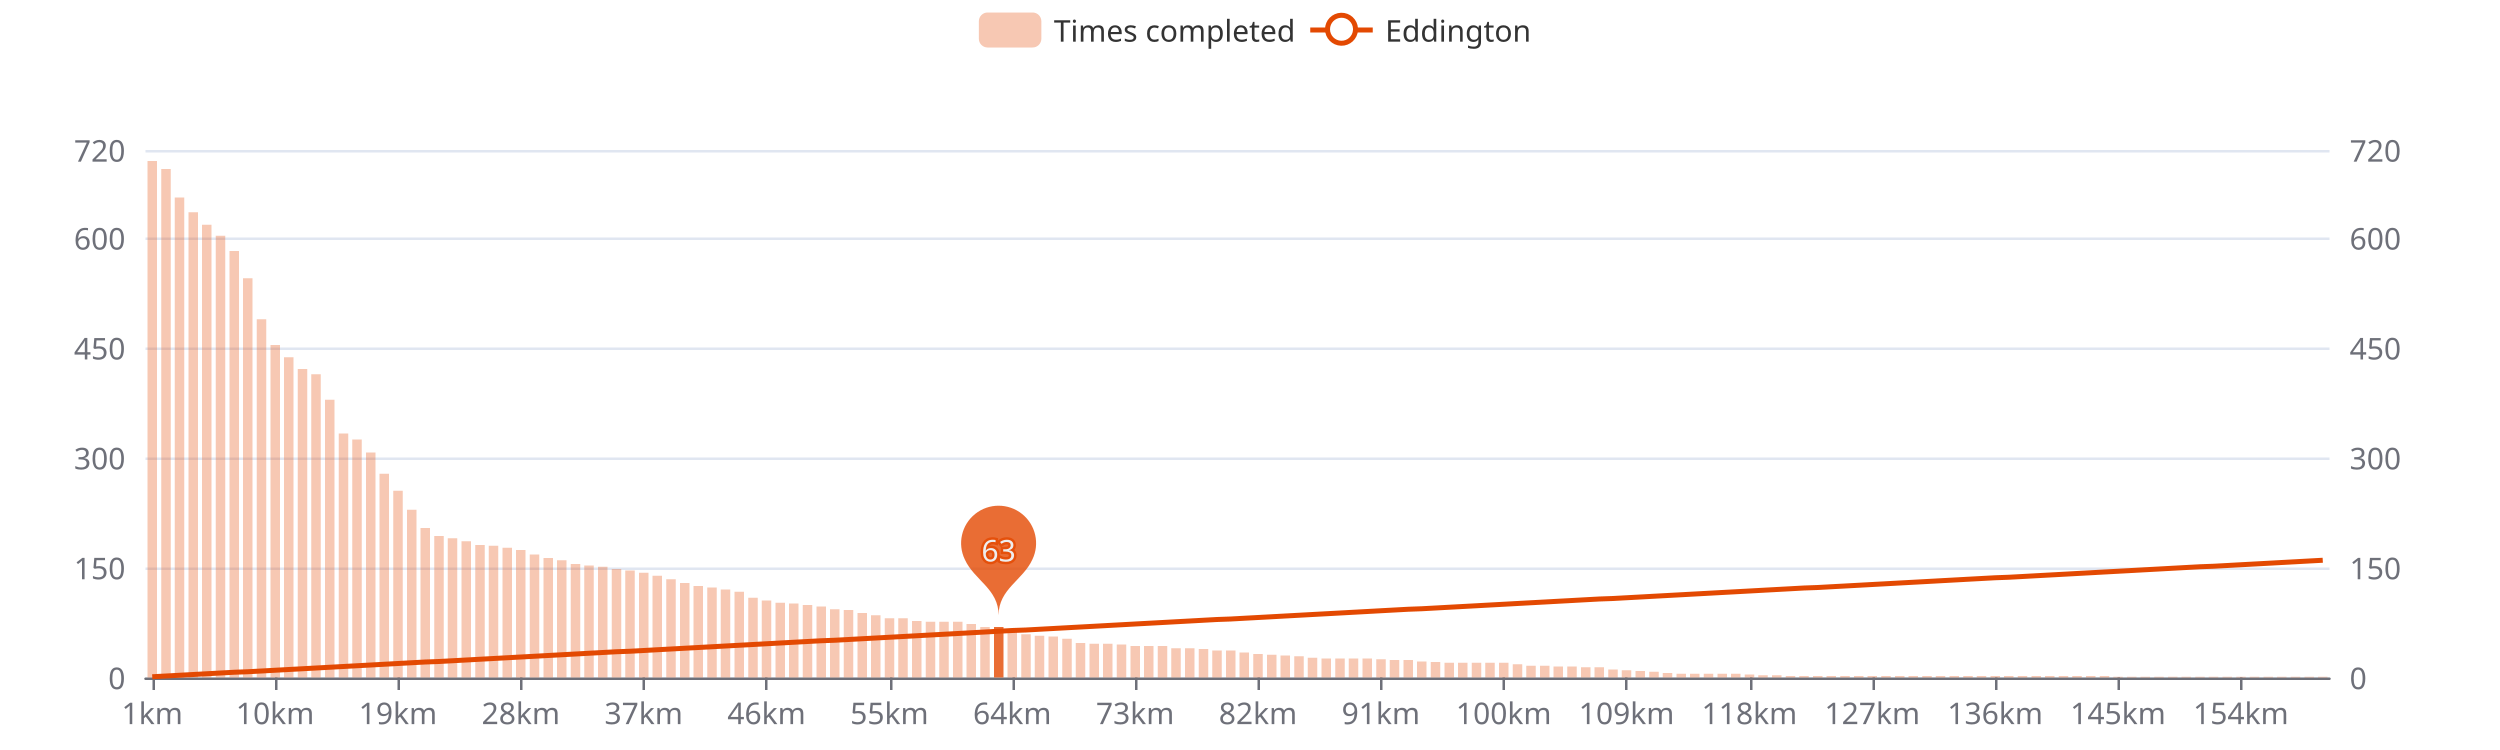
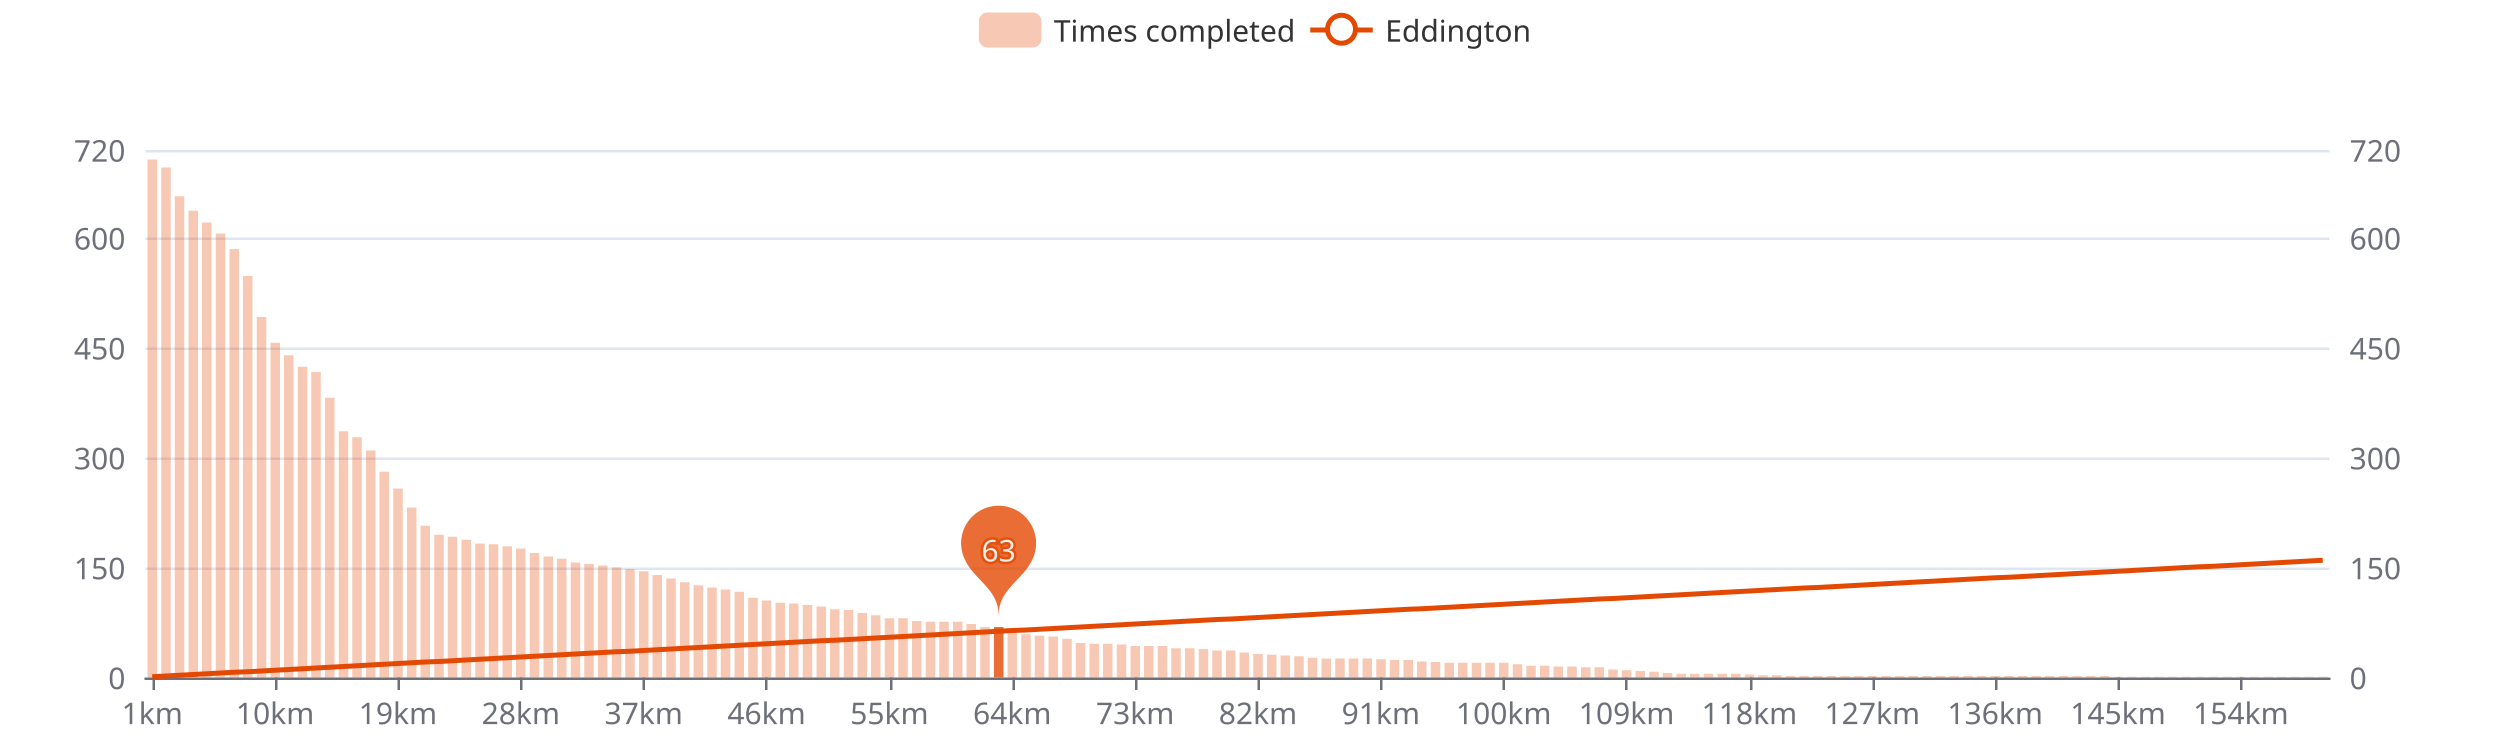
<svg xmlns="http://www.w3.org/2000/svg" width="1000" height="300" version="1.1" baseProfile="full" viewBox="0 0 1000 300">
  <rect width="1000" height="300" x="0" y="0" id="0" fill="#ffffff" />
  <path d="M58.2 271.5L931.8 271.5" fill="none" stroke="#E0E6F1" />
  <path d="M58.2 227.5L931.8 227.5" fill="none" stroke="#E0E6F1" />
  <path d="M58.2 183.5L931.8 183.5" fill="none" stroke="#E0E6F1" />
  <path d="M58.2 139.5L931.8 139.5" fill="none" stroke="#E0E6F1" />
  <path d="M58.2 95.5L931.8 95.5" fill="none" stroke="#E0E6F1" />
  <path d="M58.2 60.5L931.8 60.5" fill="none" stroke="#E0E6F1" />
  <path d="M58.2 271.5L931.8 271.5" fill="none" stroke="#6E7079" stroke-linecap="round" />
  <path d="M61.5 271L61.5 276" fill="none" stroke="#6E7079" />
  <path d="M110.5 271L110.5 276" fill="none" stroke="#6E7079" />
  <path d="M159.5 271L159.5 276" fill="none" stroke="#6E7079" />
  <path d="M208.5 271L208.5 276" fill="none" stroke="#6E7079" />
  <path d="M257.5 271L257.5 276" fill="none" stroke="#6E7079" />
  <path d="M306.5 271L306.5 276" fill="none" stroke="#6E7079" />
  <path d="M356.5 271L356.5 276" fill="none" stroke="#6E7079" />
  <path d="M405.5 271L405.5 276" fill="none" stroke="#6E7079" />
  <path d="M454.5 271L454.5 276" fill="none" stroke="#6E7079" />
  <path d="M503.5 271L503.5 276" fill="none" stroke="#6E7079" />
  <path d="M552.5 271L552.5 276" fill="none" stroke="#6E7079" />
  <path d="M601.5 271L601.5 276" fill="none" stroke="#6E7079" />
  <path d="M650.5 271L650.5 276" fill="none" stroke="#6E7079" />
  <path d="M700.5 271L700.5 276" fill="none" stroke="#6E7079" />
  <path d="M749.5 271L749.5 276" fill="none" stroke="#6E7079" />
  <path d="M798.5 271L798.5 276" fill="none" stroke="#6E7079" />
  <path d="M847.5 271L847.5 276" fill="none" stroke="#6E7079" />
  <path d="M896.5 271L896.5 276" fill="none" stroke="#6E7079" />
  <text dominant-baseline="central" text-anchor="end" style="font-size:12px;font-family:sans-serif;" transform="translate(50.16 271)" fill="#6E7079">0</text>
  <text dominant-baseline="central" text-anchor="end" style="font-size:12px;font-family:sans-serif;" transform="translate(50.16 227.0417)" fill="#6E7079">150</text>
  <text dominant-baseline="central" text-anchor="end" style="font-size:12px;font-family:sans-serif;" transform="translate(50.16 183.0833)" fill="#6E7079">300</text>
  <text dominant-baseline="central" text-anchor="end" style="font-size:12px;font-family:sans-serif;" transform="translate(50.16 139.125)" fill="#6E7079">450</text>
  <text dominant-baseline="central" text-anchor="end" style="font-size:12px;font-family:sans-serif;" transform="translate(50.16 95.1667)" fill="#6E7079">600</text>
  <text dominant-baseline="central" text-anchor="end" style="font-size:12px;font-family:sans-serif;" transform="translate(50.16 60)" fill="#6E7079">720</text>
  <text dominant-baseline="central" text-anchor="start" style="font-size:12px;font-family:sans-serif;" transform="translate(939.84 271)" fill="#6E7079">0</text>
  <text dominant-baseline="central" text-anchor="start" style="font-size:12px;font-family:sans-serif;" transform="translate(939.84 227.0417)" fill="#6E7079">150</text>
  <text dominant-baseline="central" text-anchor="start" style="font-size:12px;font-family:sans-serif;" transform="translate(939.84 183.0833)" fill="#6E7079">300</text>
  <text dominant-baseline="central" text-anchor="start" style="font-size:12px;font-family:sans-serif;" transform="translate(939.84 139.125)" fill="#6E7079">450</text>
  <text dominant-baseline="central" text-anchor="start" style="font-size:12px;font-family:sans-serif;" transform="translate(939.84 95.1667)" fill="#6E7079">600</text>
  <text dominant-baseline="central" text-anchor="start" style="font-size:12px;font-family:sans-serif;" transform="translate(939.84 60)" fill="#6E7079">720</text>
  <text dominant-baseline="central" text-anchor="middle" style="font-size:12px;font-family:sans-serif;" y="6" transform="translate(60.8903 279)" fill="#6E7079">1km</text>
  <text dominant-baseline="central" text-anchor="middle" style="font-size:12px;font-family:sans-serif;" y="6" transform="translate(110.0348 279)" fill="#6E7079">10km</text>
  <text dominant-baseline="central" text-anchor="middle" style="font-size:12px;font-family:sans-serif;" y="6" transform="translate(159.1793 279)" fill="#6E7079">19km</text>
  <text dominant-baseline="central" text-anchor="middle" style="font-size:12px;font-family:sans-serif;" y="6" transform="translate(208.3238 279)" fill="#6E7079">28km</text>
  <text dominant-baseline="central" text-anchor="middle" style="font-size:12px;font-family:sans-serif;" y="6" transform="translate(257.4683 279)" fill="#6E7079">37km</text>
  <text dominant-baseline="central" text-anchor="middle" style="font-size:12px;font-family:sans-serif;" y="6" transform="translate(306.6128 279)" fill="#6E7079">46km</text>
  <text dominant-baseline="central" text-anchor="middle" style="font-size:12px;font-family:sans-serif;" y="6" transform="translate(355.7573 279)" fill="#6E7079">55km</text>
  <text dominant-baseline="central" text-anchor="middle" style="font-size:12px;font-family:sans-serif;" y="6" transform="translate(404.9018 279)" fill="#6E7079">64km</text>
  <text dominant-baseline="central" text-anchor="middle" style="font-size:12px;font-family:sans-serif;" y="6" transform="translate(454.0463 279)" fill="#6E7079">73km</text>
  <text dominant-baseline="central" text-anchor="middle" style="font-size:12px;font-family:sans-serif;" y="6" transform="translate(503.1908 279)" fill="#6E7079">82km</text>
  <text dominant-baseline="central" text-anchor="middle" style="font-size:12px;font-family:sans-serif;" y="6" transform="translate(552.3353 279)" fill="#6E7079">91km</text>
  <text dominant-baseline="central" text-anchor="middle" style="font-size:12px;font-family:sans-serif;" y="6" transform="translate(601.4798 279)" fill="#6E7079">100km</text>
  <text dominant-baseline="central" text-anchor="middle" style="font-size:12px;font-family:sans-serif;" y="6" transform="translate(650.6243 279)" fill="#6E7079">109km</text>
  <text dominant-baseline="central" text-anchor="middle" style="font-size:12px;font-family:sans-serif;" y="6" transform="translate(699.7688 279)" fill="#6E7079">118km</text>
  <text dominant-baseline="central" text-anchor="middle" style="font-size:12px;font-family:sans-serif;" y="6" transform="translate(748.9133 279)" fill="#6E7079">127km</text>
  <text dominant-baseline="central" text-anchor="middle" style="font-size:12px;font-family:sans-serif;" y="6" transform="translate(798.0578 279)" fill="#6E7079">136km</text>
  <text dominant-baseline="central" text-anchor="middle" style="font-size:12px;font-family:sans-serif;" y="6" transform="translate(847.2023 279)" fill="#6E7079">145km</text>
  <text dominant-baseline="central" text-anchor="middle" style="font-size:12px;font-family:sans-serif;" y="6" transform="translate(896.3468 279)" fill="#6E7079">154km</text>
-   <path d="M59 271l3.8 0l0 -206.6l-3.8 0Z" fill="rgb(227,73,2)" fill-opacity="0.3" />
-   <path d="M64.5 271l3.8 0l0 -203.4l-3.8 0Z" fill="rgb(227,73,2)" fill-opacity="0.3" />
-   <path d="M69.9 271l3.8 0l0 -192l-3.8 0Z" fill="rgb(227,73,2)" fill-opacity="0.3" />
-   <path d="M75.4 271l3.8 0l0 -186.1l-3.8 0Z" fill="rgb(227,73,2)" fill-opacity="0.3" />
-   <path d="M80.8 271l3.8 0l0 -181.1l-3.8 0Z" fill="rgb(227,73,2)" fill-opacity="0.3" />
-   <path d="M86.3 271l3.8 0l0 -176.7l-3.8 0Z" fill="rgb(227,73,2)" fill-opacity="0.3" />
-   <path d="M91.8 271l3.8 0l0 -170.6l-3.8 0Z" fill="rgb(227,73,2)" fill-opacity="0.3" />
-   <path d="M97.2 271l3.8 0l0 -159.7l-3.8 0Z" fill="rgb(227,73,2)" fill-opacity="0.3" />
-   <path d="M102.7 271l3.8 0l0 -143.3l-3.8 0Z" fill="rgb(227,73,2)" fill-opacity="0.3" />
-   <path d="M108.2 271l3.8 0l0 -133l-3.8 0Z" fill="rgb(227,73,2)" fill-opacity="0.3" />
-   <path d="M113.6 271l3.8 0l0 -128.1l-3.8 0Z" fill="rgb(227,73,2)" fill-opacity="0.3" />
-   <path d="M119.1 271l3.8 0l0 -123.4l-3.8 0Z" fill="rgb(227,73,2)" fill-opacity="0.3" />
-   <path d="M124.5 271l3.8 0l0 -121.3l-3.8 0Z" fill="rgb(227,73,2)" fill-opacity="0.3" />
-   <path d="M130 271l3.8 0l0 -111.1l-3.8 0Z" fill="rgb(227,73,2)" fill-opacity="0.3" />
-   <path d="M135.5 271l3.8 0l0 -97.6l-3.8 0Z" fill="rgb(227,73,2)" fill-opacity="0.3" />
-   <path d="M140.9 271l3.8 0l0 -95.2l-3.8 0Z" fill="rgb(227,73,2)" fill-opacity="0.3" />
-   <path d="M146.4 271l3.8 0l0 -90l-3.8 0Z" fill="rgb(227,73,2)" fill-opacity="0.3" />
-   <path d="M151.8 271l3.8 0l0 -81.5l-3.8 0Z" fill="rgb(227,73,2)" fill-opacity="0.3" />
-   <path d="M157.3 271l3.8 0l0 -74.7l-3.8 0Z" fill="rgb(227,73,2)" fill-opacity="0.3" />
-   <path d="M162.8 271l3.8 0l0 -67.1l-3.8 0Z" fill="rgb(227,73,2)" fill-opacity="0.3" />
-   <path d="M168.2 271l3.8 0l0 -59.8l-3.8 0Z" fill="rgb(227,73,2)" fill-opacity="0.3" />
-   <path d="M173.7 271l3.8 0l0 -56.6l-3.8 0Z" fill="rgb(227,73,2)" fill-opacity="0.3" />
-   <path d="M179.1 271l3.8 0l0 -55.7l-3.8 0Z" fill="rgb(227,73,2)" fill-opacity="0.3" />
-   <path d="M184.6 271l3.8 0l0 -54.5l-3.8 0Z" fill="rgb(227,73,2)" fill-opacity="0.3" />
-   <path d="M190.1 271l3.8 0l0 -53l-3.8 0Z" fill="rgb(227,73,2)" fill-opacity="0.3" />
-   <path d="M195.5 271l3.8 0l0 -52.7l-3.8 0Z" fill="rgb(227,73,2)" fill-opacity="0.3" />
-   <path d="M201 271l3.8 0l0 -51.9l-3.8 0Z" fill="rgb(227,73,2)" fill-opacity="0.3" />
-   <path d="M206.4 271l3.8 0l0 -51l-3.8 0Z" fill="rgb(227,73,2)" fill-opacity="0.3" />
-   <path d="M211.9 271l3.8 0l0 -49.2l-3.8 0Z" fill="rgb(227,73,2)" fill-opacity="0.3" />
-   <path d="M217.4 271l3.8 0l0 -47.8l-3.8 0Z" fill="rgb(227,73,2)" fill-opacity="0.3" />
-   <path d="M222.8 271l3.8 0l0 -46.9l-3.8 0Z" fill="rgb(227,73,2)" fill-opacity="0.3" />
-   <path d="M228.3 271l3.8 0l0 -45.4l-3.8 0Z" fill="rgb(227,73,2)" fill-opacity="0.3" />
-   <path d="M233.7 271l3.8 0l0 -44.8l-3.8 0Z" fill="rgb(227,73,2)" fill-opacity="0.3" />
-   <path d="M239.2 271l3.8 0l0 -44.3l-3.8 0Z" fill="rgb(227,73,2)" fill-opacity="0.3" />
-   <path d="M244.7 271l3.8 0l0 -43.4l-3.8 0Z" fill="rgb(227,73,2)" fill-opacity="0.3" />
-   <path d="M250.1 271l3.8 0l0 -42.8l-3.8 0Z" fill="rgb(227,73,2)" fill-opacity="0.3" />
-   <path d="M255.6 271l3.8 0l0 -41.9l-3.8 0Z" fill="rgb(227,73,2)" fill-opacity="0.3" />
-   <path d="M261 271l3.8 0l0 -40.7l-3.8 0Z" fill="rgb(227,73,2)" fill-opacity="0.3" />
-   <path d="M266.5 271l3.8 0l0 -39.3l-3.8 0Z" fill="rgb(227,73,2)" fill-opacity="0.3" />
-   <path d="M272 271l3.8 0l0 -37.8l-3.8 0Z" fill="rgb(227,73,2)" fill-opacity="0.3" />
-   <path d="M277.4 271l3.8 0l0 -36.6l-3.8 0Z" fill="rgb(227,73,2)" fill-opacity="0.3" />
+   <path d="M59 271l3.8 0l0 -207.2l-3.8 0Z" fill="rgb(227,73,2)" fill-opacity="0.3" />
+   <path d="M64.5 271l3.8 0l0 -204l-3.8 0Z" fill="rgb(227,73,2)" fill-opacity="0.3" />
+   <path d="M69.9 271l3.8 0l0 -192.5l-3.8 0Z" fill="rgb(227,73,2)" fill-opacity="0.3" />
+   <path d="M75.4 271l3.8 0l0 -186.7l-3.8 0Z" fill="rgb(227,73,2)" fill-opacity="0.3" />
+   <path d="M80.8 271l3.8 0l0 -182l-3.8 0Z" fill="rgb(227,73,2)" fill-opacity="0.3" />
+   <path d="M86.3 271l3.8 0l0 -177.6l-3.8 0Z" fill="rgb(227,73,2)" fill-opacity="0.3" />
+   <path d="M91.8 271l3.8 0l0 -171.4l-3.8 0Z" fill="rgb(227,73,2)" fill-opacity="0.3" />
+   <path d="M97.2 271l3.8 0l0 -160.6l-3.8 0Z" fill="rgb(227,73,2)" fill-opacity="0.3" />
+   <path d="M102.7 271l3.8 0l0 -144.2l-3.8 0Z" fill="rgb(227,73,2)" fill-opacity="0.3" />
+   <path d="M108.2 271l3.8 0l0 -133.9l-3.8 0Z" fill="rgb(227,73,2)" fill-opacity="0.3" />
+   <path d="M113.6 271l3.8 0l0 -128.9l-3.8 0Z" fill="rgb(227,73,2)" fill-opacity="0.3" />
+   <path d="M119.1 271l3.8 0l0 -124.3l-3.8 0Z" fill="rgb(227,73,2)" fill-opacity="0.3" />
+   <path d="M124.5 271l3.8 0l0 -122.2l-3.8 0Z" fill="rgb(227,73,2)" fill-opacity="0.3" />
+   <path d="M130 271l3.8 0l0 -111.9l-3.8 0Z" fill="rgb(227,73,2)" fill-opacity="0.3" />
+   <path d="M135.5 271l3.8 0l0 -98.5l-3.8 0Z" fill="rgb(227,73,2)" fill-opacity="0.3" />
+   <path d="M140.9 271l3.8 0l0 -96.1l-3.8 0Z" fill="rgb(227,73,2)" fill-opacity="0.3" />
+   <path d="M146.4 271l3.8 0l0 -90.8l-3.8 0Z" fill="rgb(227,73,2)" fill-opacity="0.3" />
+   <path d="M151.8 271l3.8 0l0 -82.3l-3.8 0Z" fill="rgb(227,73,2)" fill-opacity="0.3" />
+   <path d="M157.3 271l3.8 0l0 -75.6l-3.8 0Z" fill="rgb(227,73,2)" fill-opacity="0.3" />
+   <path d="M162.8 271l3.8 0l0 -68l-3.8 0Z" fill="rgb(227,73,2)" fill-opacity="0.3" />
+   <path d="M168.2 271l3.8 0l0 -60.7l-3.8 0Z" fill="rgb(227,73,2)" fill-opacity="0.3" />
+   <path d="M173.7 271l3.8 0l0 -57.1l-3.8 0Z" fill="rgb(227,73,2)" fill-opacity="0.3" />
+   <path d="M179.1 271l3.8 0l0 -56.3l-3.8 0Z" fill="rgb(227,73,2)" fill-opacity="0.3" />
+   <path d="M184.6 271l3.8 0l0 -55.1l-3.8 0Z" fill="rgb(227,73,2)" fill-opacity="0.3" />
+   <path d="M190.1 271l3.8 0l0 -53.6l-3.8 0Z" fill="rgb(227,73,2)" fill-opacity="0.3" />
+   <path d="M195.5 271l3.8 0l0 -53.3l-3.8 0Z" fill="rgb(227,73,2)" fill-opacity="0.3" />
+   <path d="M201 271l3.8 0l0 -52.5l-3.8 0Z" fill="rgb(227,73,2)" fill-opacity="0.3" />
+   <path d="M206.4 271l3.8 0l0 -51.6l-3.8 0Z" fill="rgb(227,73,2)" fill-opacity="0.3" />
+   <path d="M211.9 271l3.8 0l0 -49.8l-3.8 0Z" fill="rgb(227,73,2)" fill-opacity="0.3" />
+   <path d="M217.4 271l3.8 0l0 -48.4l-3.8 0Z" fill="rgb(227,73,2)" fill-opacity="0.3" />
+   <path d="M222.8 271l3.8 0l0 -47.5l-3.8 0Z" fill="rgb(227,73,2)" fill-opacity="0.3" />
+   <path d="M228.3 271l3.8 0l0 -46l-3.8 0Z" fill="rgb(227,73,2)" fill-opacity="0.3" />
+   <path d="M233.7 271l3.8 0l0 -45.4l-3.8 0Z" fill="rgb(227,73,2)" fill-opacity="0.3" />
+   <path d="M239.2 271l3.8 0l0 -44.8l-3.8 0Z" fill="rgb(227,73,2)" fill-opacity="0.3" />
+   <path d="M244.7 271l3.8 0l0 -44l-3.8 0Z" fill="rgb(227,73,2)" fill-opacity="0.3" />
+   <path d="M250.1 271l3.8 0l0 -43.4l-3.8 0Z" fill="rgb(227,73,2)" fill-opacity="0.3" />
+   <path d="M255.6 271l3.8 0l0 -42.5l-3.8 0Z" fill="rgb(227,73,2)" fill-opacity="0.3" />
+   <path d="M261 271l3.8 0l0 -41l-3.8 0Z" fill="rgb(227,73,2)" fill-opacity="0.3" />
+   <path d="M266.5 271l3.8 0l0 -39.6l-3.8 0Z" fill="rgb(227,73,2)" fill-opacity="0.3" />
+   <path d="M272 271l3.8 0l0 -38.1l-3.8 0Z" fill="rgb(227,73,2)" fill-opacity="0.3" />
+   <path d="M277.4 271l3.8 0l0 -36.9l-3.8 0Z" fill="rgb(227,73,2)" fill-opacity="0.3" />
  <path d="M282.9 271l3.8 0l0 -36l-3.8 0Z" fill="rgb(227,73,2)" fill-opacity="0.3" />
  <path d="M288.3 271l3.8 0l0 -35.2l-3.8 0Z" fill="rgb(227,73,2)" fill-opacity="0.3" />
  <path d="M293.8 271l3.8 0l0 -34.3l-3.8 0Z" fill="rgb(227,73,2)" fill-opacity="0.3" />
  <path d="M299.3 271l3.8 0l0 -31.9l-3.8 0Z" fill="rgb(227,73,2)" fill-opacity="0.3" />
  <path d="M304.7 271l3.8 0l0 -30.8l-3.8 0Z" fill="rgb(227,73,2)" fill-opacity="0.3" />
  <path d="M310.2 271l3.8 0l0 -29.9l-3.8 0Z" fill="rgb(227,73,2)" fill-opacity="0.3" />
  <path d="M315.6 271l3.8 0l0 -29.6l-3.8 0Z" fill="rgb(227,73,2)" fill-opacity="0.3" />
  <path d="M321.1 271l3.8 0l0 -29l-3.8 0Z" fill="rgb(227,73,2)" fill-opacity="0.3" />
  <path d="M326.6 271l3.8 0l0 -28.4l-3.8 0Z" fill="rgb(227,73,2)" fill-opacity="0.3" />
  <path d="M332 271l3.8 0l0 -27.3l-3.8 0Z" fill="rgb(227,73,2)" fill-opacity="0.3" />
  <path d="M337.5 271l3.8 0l0 -27l-3.8 0Z" fill="rgb(227,73,2)" fill-opacity="0.3" />
  <path d="M343 271l3.8 0l0 -25.8l-3.8 0Z" fill="rgb(227,73,2)" fill-opacity="0.3" />
  <path d="M348.4 271l3.8 0l0 -24.9l-3.8 0Z" fill="rgb(227,73,2)" fill-opacity="0.3" />
  <path d="M353.9 271l3.8 0l0 -23.7l-3.8 0Z" fill="rgb(227,73,2)" fill-opacity="0.3" />
  <path d="M359.3 271l3.8 0l0 -23.7l-3.8 0Z" fill="rgb(227,73,2)" fill-opacity="0.3" />
  <path d="M364.8 271l3.8 0l0 -22.6l-3.8 0Z" fill="rgb(227,73,2)" fill-opacity="0.3" />
  <path d="M370.3 271l3.8 0l0 -22.3l-3.8 0Z" fill="rgb(227,73,2)" fill-opacity="0.3" />
  <path d="M375.7 271l3.8 0l0 -22.3l-3.8 0Z" fill="rgb(227,73,2)" fill-opacity="0.3" />
  <path d="M381.2 271l3.8 0l0 -22.3l-3.8 0Z" fill="rgb(227,73,2)" fill-opacity="0.3" />
  <path d="M386.6 271l3.8 0l0 -21.4l-3.8 0Z" fill="rgb(227,73,2)" fill-opacity="0.3" />
  <path d="M392.1 271l3.8 0l0 -20.2l-3.8 0Z" fill="rgb(227,73,2)" fill-opacity="0.3" />
  <path d="M397.6 271l3.8 0l0 -20.2l-3.8 0Z" fill="rgb(227,73,2)" fill-opacity="0.8" />
  <path d="M403 271l3.8 0l0 -18.2l-3.8 0Z" fill="rgb(227,73,2)" fill-opacity="0.3" />
  <path d="M408.5 271l3.8 0l0 -17.3l-3.8 0Z" fill="rgb(227,73,2)" fill-opacity="0.3" />
  <path d="M413.9 271l3.8 0l0 -16.7l-3.8 0Z" fill="rgb(227,73,2)" fill-opacity="0.3" />
  <path d="M419.4 271l3.8 0l0 -16.4l-3.8 0Z" fill="rgb(227,73,2)" fill-opacity="0.3" />
  <path d="M424.9 271l3.8 0l0 -15.5l-3.8 0Z" fill="rgb(227,73,2)" fill-opacity="0.3" />
  <path d="M430.3 271l3.8 0l0 -13.8l-3.8 0Z" fill="rgb(227,73,2)" fill-opacity="0.3" />
  <path d="M435.8 271l3.8 0l0 -13.5l-3.8 0Z" fill="rgb(227,73,2)" fill-opacity="0.3" />
  <path d="M441.2 271l3.8 0l0 -13.5l-3.8 0Z" fill="rgb(227,73,2)" fill-opacity="0.3" />
  <path d="M446.7 271l3.8 0l0 -13.2l-3.8 0Z" fill="rgb(227,73,2)" fill-opacity="0.3" />
  <path d="M452.2 271l3.8 0l0 -12.6l-3.8 0Z" fill="rgb(227,73,2)" fill-opacity="0.3" />
  <path d="M457.6 271l3.8 0l0 -12.6l-3.8 0Z" fill="rgb(227,73,2)" fill-opacity="0.3" />
  <path d="M463.1 271l3.8 0l0 -12.6l-3.8 0Z" fill="rgb(227,73,2)" fill-opacity="0.3" />
  <path d="M468.5 271l3.8 0l0 -11.7l-3.8 0Z" fill="rgb(227,73,2)" fill-opacity="0.3" />
  <path d="M474 271l3.8 0l0 -11.7l-3.8 0Z" fill="rgb(227,73,2)" fill-opacity="0.3" />
  <path d="M479.5 271l3.8 0l0 -11.4l-3.8 0Z" fill="rgb(227,73,2)" fill-opacity="0.3" />
  <path d="M484.9 271l3.8 0l0 -10.8l-3.8 0Z" fill="rgb(227,73,2)" fill-opacity="0.3" />
  <path d="M490.4 271l3.8 0l0 -10.8l-3.8 0Z" fill="rgb(227,73,2)" fill-opacity="0.3" />
  <path d="M495.8 271l3.8 0l0 -10l-3.8 0Z" fill="rgb(227,73,2)" fill-opacity="0.3" />
  <path d="M501.3 271l3.8 0l0 -9.4l-3.8 0Z" fill="rgb(227,73,2)" fill-opacity="0.3" />
  <path d="M506.8 271l3.8 0l0 -9.1l-3.8 0Z" fill="rgb(227,73,2)" fill-opacity="0.3" />
  <path d="M512.2 271l3.8 0l0 -8.8l-3.8 0Z" fill="rgb(227,73,2)" fill-opacity="0.3" />
  <path d="M517.7 271l3.8 0l0 -8.5l-3.8 0Z" fill="rgb(227,73,2)" fill-opacity="0.3" />
  <path d="M523.1 271l3.8 0l0 -7.9l-3.8 0Z" fill="rgb(227,73,2)" fill-opacity="0.3" />
  <path d="M528.6 271l3.8 0l0 -7.6l-3.8 0Z" fill="rgb(227,73,2)" fill-opacity="0.3" />
  <path d="M534.1 271l3.8 0l0 -7.6l-3.8 0Z" fill="rgb(227,73,2)" fill-opacity="0.3" />
  <path d="M539.5 271l3.8 0l0 -7.6l-3.8 0Z" fill="rgb(227,73,2)" fill-opacity="0.3" />
  <path d="M545 271l3.8 0l0 -7.6l-3.8 0Z" fill="rgb(227,73,2)" fill-opacity="0.3" />
  <path d="M550.5 271l3.8 0l0 -7.3l-3.8 0Z" fill="rgb(227,73,2)" fill-opacity="0.3" />
  <path d="M555.9 271l3.8 0l0 -7l-3.8 0Z" fill="rgb(227,73,2)" fill-opacity="0.3" />
  <path d="M561.4 271l3.8 0l0 -7l-3.8 0Z" fill="rgb(227,73,2)" fill-opacity="0.3" />
  <path d="M566.8 271l3.8 0l0 -6.4l-3.8 0Z" fill="rgb(227,73,2)" fill-opacity="0.3" />
  <path d="M572.3 271l3.8 0l0 -6.2l-3.8 0Z" fill="rgb(227,73,2)" fill-opacity="0.3" />
  <path d="M577.8 271l3.8 0l0 -5.9l-3.8 0Z" fill="rgb(227,73,2)" fill-opacity="0.3" />
  <path d="M583.2 271l3.8 0l0 -5.9l-3.8 0Z" fill="rgb(227,73,2)" fill-opacity="0.3" />
  <path d="M588.7 271l3.8 0l0 -5.9l-3.8 0Z" fill="rgb(227,73,2)" fill-opacity="0.3" />
  <path d="M594.1 271l3.8 0l0 -5.9l-3.8 0Z" fill="rgb(227,73,2)" fill-opacity="0.3" />
  <path d="M599.6 271l3.8 0l0 -5.9l-3.8 0Z" fill="rgb(227,73,2)" fill-opacity="0.3" />
  <path d="M605.1 271l3.8 0l0 -5.3l-3.8 0Z" fill="rgb(227,73,2)" fill-opacity="0.3" />
  <path d="M610.5 271l3.8 0l0 -4.7l-3.8 0Z" fill="rgb(227,73,2)" fill-opacity="0.3" />
  <path d="M616 271l3.8 0l0 -4.7l-3.8 0Z" fill="rgb(227,73,2)" fill-opacity="0.3" />
  <path d="M621.4 271l3.8 0l0 -4.4l-3.8 0Z" fill="rgb(227,73,2)" fill-opacity="0.3" />
  <path d="M626.9 271l3.8 0l0 -4.4l-3.8 0Z" fill="rgb(227,73,2)" fill-opacity="0.3" />
  <path d="M632.4 271l3.8 0l0 -4.1l-3.8 0Z" fill="rgb(227,73,2)" fill-opacity="0.3" />
  <path d="M637.8 271l3.8 0l0 -4.1l-3.8 0Z" fill="rgb(227,73,2)" fill-opacity="0.3" />
  <path d="M643.3 271l3.8 0l0 -3.2l-3.8 0Z" fill="rgb(227,73,2)" fill-opacity="0.3" />
  <path d="M648.7 271l3.8 0l0 -2.9l-3.8 0Z" fill="rgb(227,73,2)" fill-opacity="0.3" />
  <path d="M654.2 271l3.8 0l0 -2.6l-3.8 0Z" fill="rgb(227,73,2)" fill-opacity="0.3" />
  <path d="M659.7 271l3.8 0l0 -2.3l-3.8 0Z" fill="rgb(227,73,2)" fill-opacity="0.3" />
  <path d="M665.1 271l3.8 0l0 -1.8l-3.8 0Z" fill="rgb(227,73,2)" fill-opacity="0.3" />
  <path d="M670.6 271l3.8 0l0 -1.5l-3.8 0Z" fill="rgb(227,73,2)" fill-opacity="0.3" />
  <path d="M676 271l3.8 0l0 -1.5l-3.8 0Z" fill="rgb(227,73,2)" fill-opacity="0.3" />
  <path d="M681.5 271l3.8 0l0 -1.5l-3.8 0Z" fill="rgb(227,73,2)" fill-opacity="0.3" />
  <path d="M687 271l3.8 0l0 -1.5l-3.8 0Z" fill="rgb(227,73,2)" fill-opacity="0.3" />
  <path d="M692.4 271l3.8 0l0 -1.5l-3.8 0Z" fill="rgb(227,73,2)" fill-opacity="0.3" />
  <path d="M697.9 271l3.8 0l0 -1.2l-3.8 0Z" fill="rgb(227,73,2)" fill-opacity="0.3" />
  <path d="M703.3 271l3.8 0l0 -0.9l-3.8 0Z" fill="rgb(227,73,2)" fill-opacity="0.3" />
  <path d="M708.8 271l3.8 0l0 -0.9l-3.8 0Z" fill="rgb(227,73,2)" fill-opacity="0.3" />
  <path d="M714.3 271l3.8 0l0 -0.6l-3.8 0Z" fill="rgb(227,73,2)" fill-opacity="0.3" />
  <path d="M719.7 271l3.8 0l0 -0.6l-3.8 0Z" fill="rgb(227,73,2)" fill-opacity="0.3" />
  <path d="M725.2 271l3.8 0l0 -0.6l-3.8 0Z" fill="rgb(227,73,2)" fill-opacity="0.3" />
  <path d="M730.6 271l3.8 0l0 -0.6l-3.8 0Z" fill="rgb(227,73,2)" fill-opacity="0.3" />
  <path d="M736.1 271l3.8 0l0 -0.6l-3.8 0Z" fill="rgb(227,73,2)" fill-opacity="0.3" />
  <path d="M741.6 271l3.8 0l0 -0.6l-3.8 0Z" fill="rgb(227,73,2)" fill-opacity="0.3" />
  <path d="M747 271l3.8 0l0 -0.6l-3.8 0Z" fill="rgb(227,73,2)" fill-opacity="0.3" />
  <path d="M752.5 271l3.8 0l0 -0.6l-3.8 0Z" fill="rgb(227,73,2)" fill-opacity="0.3" />
  <path d="M758 271l3.8 0l0 -0.6l-3.8 0Z" fill="rgb(227,73,2)" fill-opacity="0.3" />
  <path d="M763.4 271l3.8 0l0 -0.6l-3.8 0Z" fill="rgb(227,73,2)" fill-opacity="0.3" />
  <path d="M768.9 271l3.8 0l0 -0.6l-3.8 0Z" fill="rgb(227,73,2)" fill-opacity="0.3" />
  <path d="M774.3 271l3.8 0l0 -0.6l-3.8 0Z" fill="rgb(227,73,2)" fill-opacity="0.3" />
  <path d="M779.8 271l3.8 0l0 -0.6l-3.8 0Z" fill="rgb(227,73,2)" fill-opacity="0.3" />
  <path d="M785.3 271l3.8 0l0 -0.6l-3.8 0Z" fill="rgb(227,73,2)" fill-opacity="0.3" />
  <path d="M790.7 271l3.8 0l0 -0.6l-3.8 0Z" fill="rgb(227,73,2)" fill-opacity="0.3" />
  <path d="M796.2 271l3.8 0l0 -0.6l-3.8 0Z" fill="rgb(227,73,2)" fill-opacity="0.3" />
  <path d="M801.6 271l3.8 0l0 -0.6l-3.8 0Z" fill="rgb(227,73,2)" fill-opacity="0.3" />
  <path d="M807.1 271l3.8 0l0 -0.6l-3.8 0Z" fill="rgb(227,73,2)" fill-opacity="0.3" />
  <path d="M812.6 271l3.8 0l0 -0.6l-3.8 0Z" fill="rgb(227,73,2)" fill-opacity="0.3" />
  <path d="M818 271l3.8 0l0 -0.6l-3.8 0Z" fill="rgb(227,73,2)" fill-opacity="0.3" />
  <path d="M823.5 271l3.8 0l0 -0.6l-3.8 0Z" fill="rgb(227,73,2)" fill-opacity="0.3" />
  <path d="M828.9 271l3.8 0l0 -0.6l-3.8 0Z" fill="rgb(227,73,2)" fill-opacity="0.3" />
  <path d="M834.4 271l3.8 0l0 -0.6l-3.8 0Z" fill="rgb(227,73,2)" fill-opacity="0.3" />
  <path d="M839.9 271l3.8 0l0 -0.6l-3.8 0Z" fill="rgb(227,73,2)" fill-opacity="0.3" />
  <path d="M845.3 271l3.8 0l0 -0.3l-3.8 0Z" fill="rgb(227,73,2)" fill-opacity="0.3" />
  <path d="M850.8 271l3.8 0l0 -0.3l-3.8 0Z" fill="rgb(227,73,2)" fill-opacity="0.3" />
  <path d="M856.2 271l3.8 0l0 -0.3l-3.8 0Z" fill="rgb(227,73,2)" fill-opacity="0.3" />
  <path d="M861.7 271l3.8 0l0 -0.3l-3.8 0Z" fill="rgb(227,73,2)" fill-opacity="0.3" />
  <path d="M867.2 271l3.8 0l0 -0.3l-3.8 0Z" fill="rgb(227,73,2)" fill-opacity="0.3" />
  <path d="M872.6 271l3.8 0l0 -0.3l-3.8 0Z" fill="rgb(227,73,2)" fill-opacity="0.3" />
  <path d="M878.1 271l3.8 0l0 -0.3l-3.8 0Z" fill="rgb(227,73,2)" fill-opacity="0.3" />
  <path d="M883.5 271l3.8 0l0 -0.3l-3.8 0Z" fill="rgb(227,73,2)" fill-opacity="0.3" />
  <path d="M889 271l3.8 0l0 -0.3l-3.8 0Z" fill="rgb(227,73,2)" fill-opacity="0.3" />
  <path d="M894.5 271l3.8 0l0 -0.3l-3.8 0Z" fill="rgb(227,73,2)" fill-opacity="0.3" />
  <path d="M899.9 271l3.8 0l0 -0.3l-3.8 0Z" fill="rgb(227,73,2)" fill-opacity="0.3" />
  <path d="M905.4 271l3.8 0l0 -0.3l-3.8 0Z" fill="rgb(227,73,2)" fill-opacity="0.3" />
  <path d="M910.8 271l3.8 0l0 -0.3l-3.8 0Z" fill="rgb(227,73,2)" fill-opacity="0.3" />
  <path d="M916.3 271l3.8 0l0 -0.3l-3.8 0Z" fill="rgb(227,73,2)" fill-opacity="0.3" />
  <path d="M921.8 271l3.8 0l0 -0.3l-3.8 0Z" fill="rgb(227,73,2)" fill-opacity="0.3" />
  <path d="M927.2 271l3.8 0l0 -0.3l-3.8 0Z" fill="rgb(227,73,2)" fill-opacity="0.3" />
  <path d="M-5 -5l226.9 0l0 24l-226.9 0Z" transform="translate(391.54 5)" fill="rgb(0,0,0)" fill-opacity="0" stroke="#ccc" stroke-width="0" />
  <path d="M3.5 0L21.5 0A3.5 3.5 0 0 1 25 3.5L25 10.5A3.5 3.5 0 0 1 21.5 14L3.5 14A3.5 3.5 0 0 1 0 10.5L0 3.5A3.5 3.5 0 0 1 3.5 0" transform="translate(391.54 5)" fill="rgb(227,73,2)" fill-opacity="0.3" />
  <text dominant-baseline="central" text-anchor="start" style="font-size:12px;font-family:sans-serif;" xml:space="preserve" x="30" y="7" transform="translate(391.54 5)" fill="#333">Times completed</text>
  <path d="M0 7L25 7" transform="translate(524.1 5)" fill="#000" stroke="#E34902" stroke-width="2" stroke-linecap="butt" stroke-miterlimit="10" />
  <path d="M18.1 7A5.6 5.6 0 1 1 18.1 6.4A5.6 5.6 0 0 1 18.1 7" transform="translate(524.1 5)" fill="#fff" stroke="#E34902" stroke-width="2" stroke-linecap="butt" stroke-miterlimit="10" />
  <text dominant-baseline="central" text-anchor="start" style="font-size:12px;font-family:sans-serif;" x="30" y="7" transform="translate(524.1 5)" fill="#333">Eddington</text>
  <path d="M-0.54 -0.89A0.6 0.6 0 1 1 0.54 -0.89C0.39 -0.56 0 -0.42 0 0C0 -0.42 -0.39 -0.56 -0.54 -0.89Z" transform="matrix(25,0,0,25,399.4413,246.0722)" fill="rgb(227,73,2)" fill-opacity="0.8" />
  <text dominant-baseline="central" text-anchor="middle" style="font-size:12px;font-family:sans-serif;" transform="translate(399.4413 219.9294)" fill="#eee" stroke="rgb(227,73,2)" stroke-width="2" paint-order="stroke" stroke-opacity="0.8" stroke-miterlimit="2">63</text>
  <g clip-path="url(#zr0-c0)">
    <path d="M60.9 270.7L66.4 270.4L71.8 270.1L77.3 269.8L82.7 269.5L88.2 269.2L93.7 268.9L99.1 268.7L104.6 268.4L110 268.1L115.5 267.8L121 267.5L126.4 267.2L131.9 266.9L137.3 266.6L142.8 266.3L148.3 266L153.7 265.7L159.2 265.4L164.6 265.1L170.1 264.8L175.6 264.6L181 264.3L186.5 264L191.9 263.7L197.4 263.4L202.9 263.1L208.3 262.8L213.8 262.5L219.2 262.2L224.7 261.9L230.2 261.6L235.6 261.3L241.1 261L246.5 260.7L252 260.5L257.5 260.2L262.9 259.9L268.4 259.6L273.8 259.3L279.3 259L284.8 258.7L290.2 258.4L295.7 258.1L301.2 257.8L306.6 257.5L312.1 257.2L317.5 256.9L323 256.6L328.5 256.3L333.9 256.1L339.4 255.8L344.8 255.5L350.3 255.2L355.8 254.9L361.2 254.6L366.7 254.3L372.1 254L377.6 253.7L383.1 253.4L388.5 253.1L394 252.8L399.4 252.5L404.9 252.2L410.4 252L415.8 251.7L421.3 251.4L426.7 251.1L432.2 250.8L437.7 250.5L443.1 250.2L448.6 249.9L454 249.6L459.5 249.3L465 249L470.4 248.7L475.9 248.4L481.3 248.1L486.8 247.8L492.3 247.6L497.7 247.3L503.2 247L508.7 246.7L514.1 246.4L519.6 246.1L525 245.8L530.5 245.5L536 245.2L541.4 244.9L546.9 244.6L552.3 244.3L557.8 244L563.3 243.7L568.7 243.5L574.2 243.2L579.6 242.9L585.1 242.6L590.6 242.3L596 242L601.5 241.7L606.9 241.4L612.4 241.1L617.9 240.8L623.3 240.5L628.8 240.2L634.2 239.9L639.7 239.6L645.2 239.4L650.6 239.1L656.1 238.8L661.5 238.5L667 238.2L672.5 237.9L677.9 237.6L683.4 237.3L688.8 237L694.3 236.7L699.8 236.4L705.2 236.1L710.7 235.8L716.2 235.5L721.6 235.2L727.1 235L732.5 234.7L738 234.4L743.5 234.1L748.9 233.8L754.4 233.5L759.8 233.2L765.3 232.9L770.8 232.6L776.2 232.3L781.7 232L787.1 231.7L792.6 231.4L798.1 231.1L803.5 230.9L809 230.6L814.4 230.3L819.9 230L825.4 229.7L830.8 229.4L836.3 229.1L841.7 228.8L847.2 228.5L852.7 228.2L858.1 227.9L863.6 227.6L869 227.3L874.5 227L880 226.7L885.4 226.5L890.9 226.2L896.3 225.9L901.8 225.6L907.3 225.3L912.7 225L918.2 224.7L923.6 224.4L929.1 224.1" fill="none" stroke="#E34902" stroke-width="2" stroke-linejoin="bevel" />
  </g>
  <defs>
    <clipPath id="zr0-c0">
      <path d="M57 59l876 0l0 213l-876 0Z" fill="#000" />
    </clipPath>
  </defs>
</svg>
